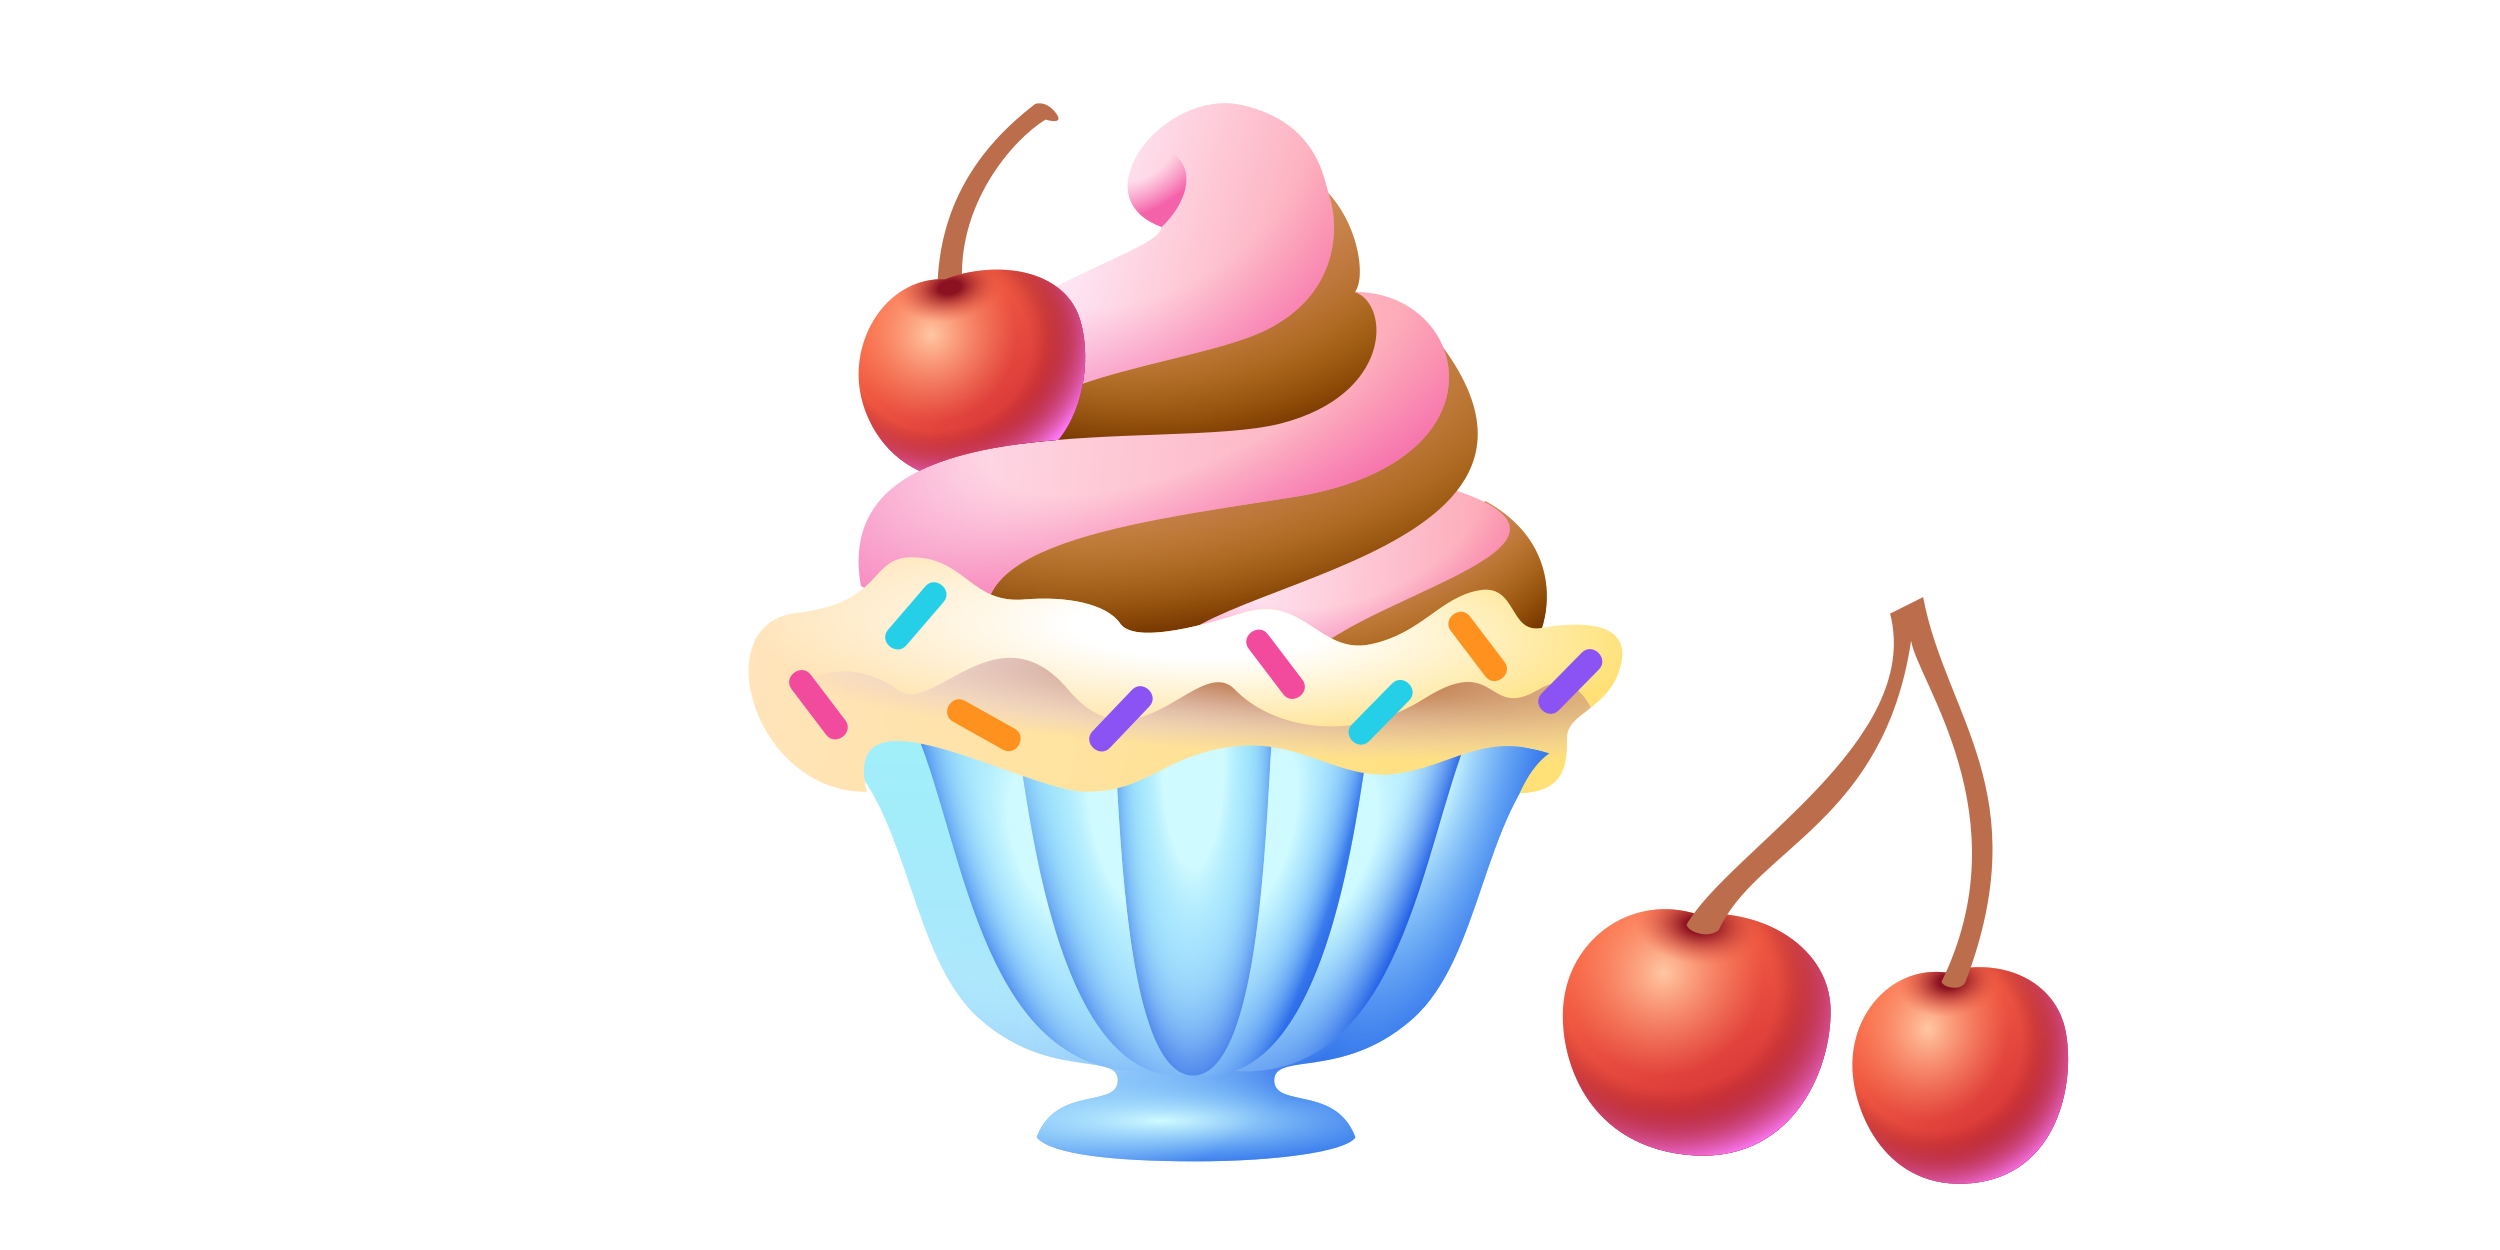
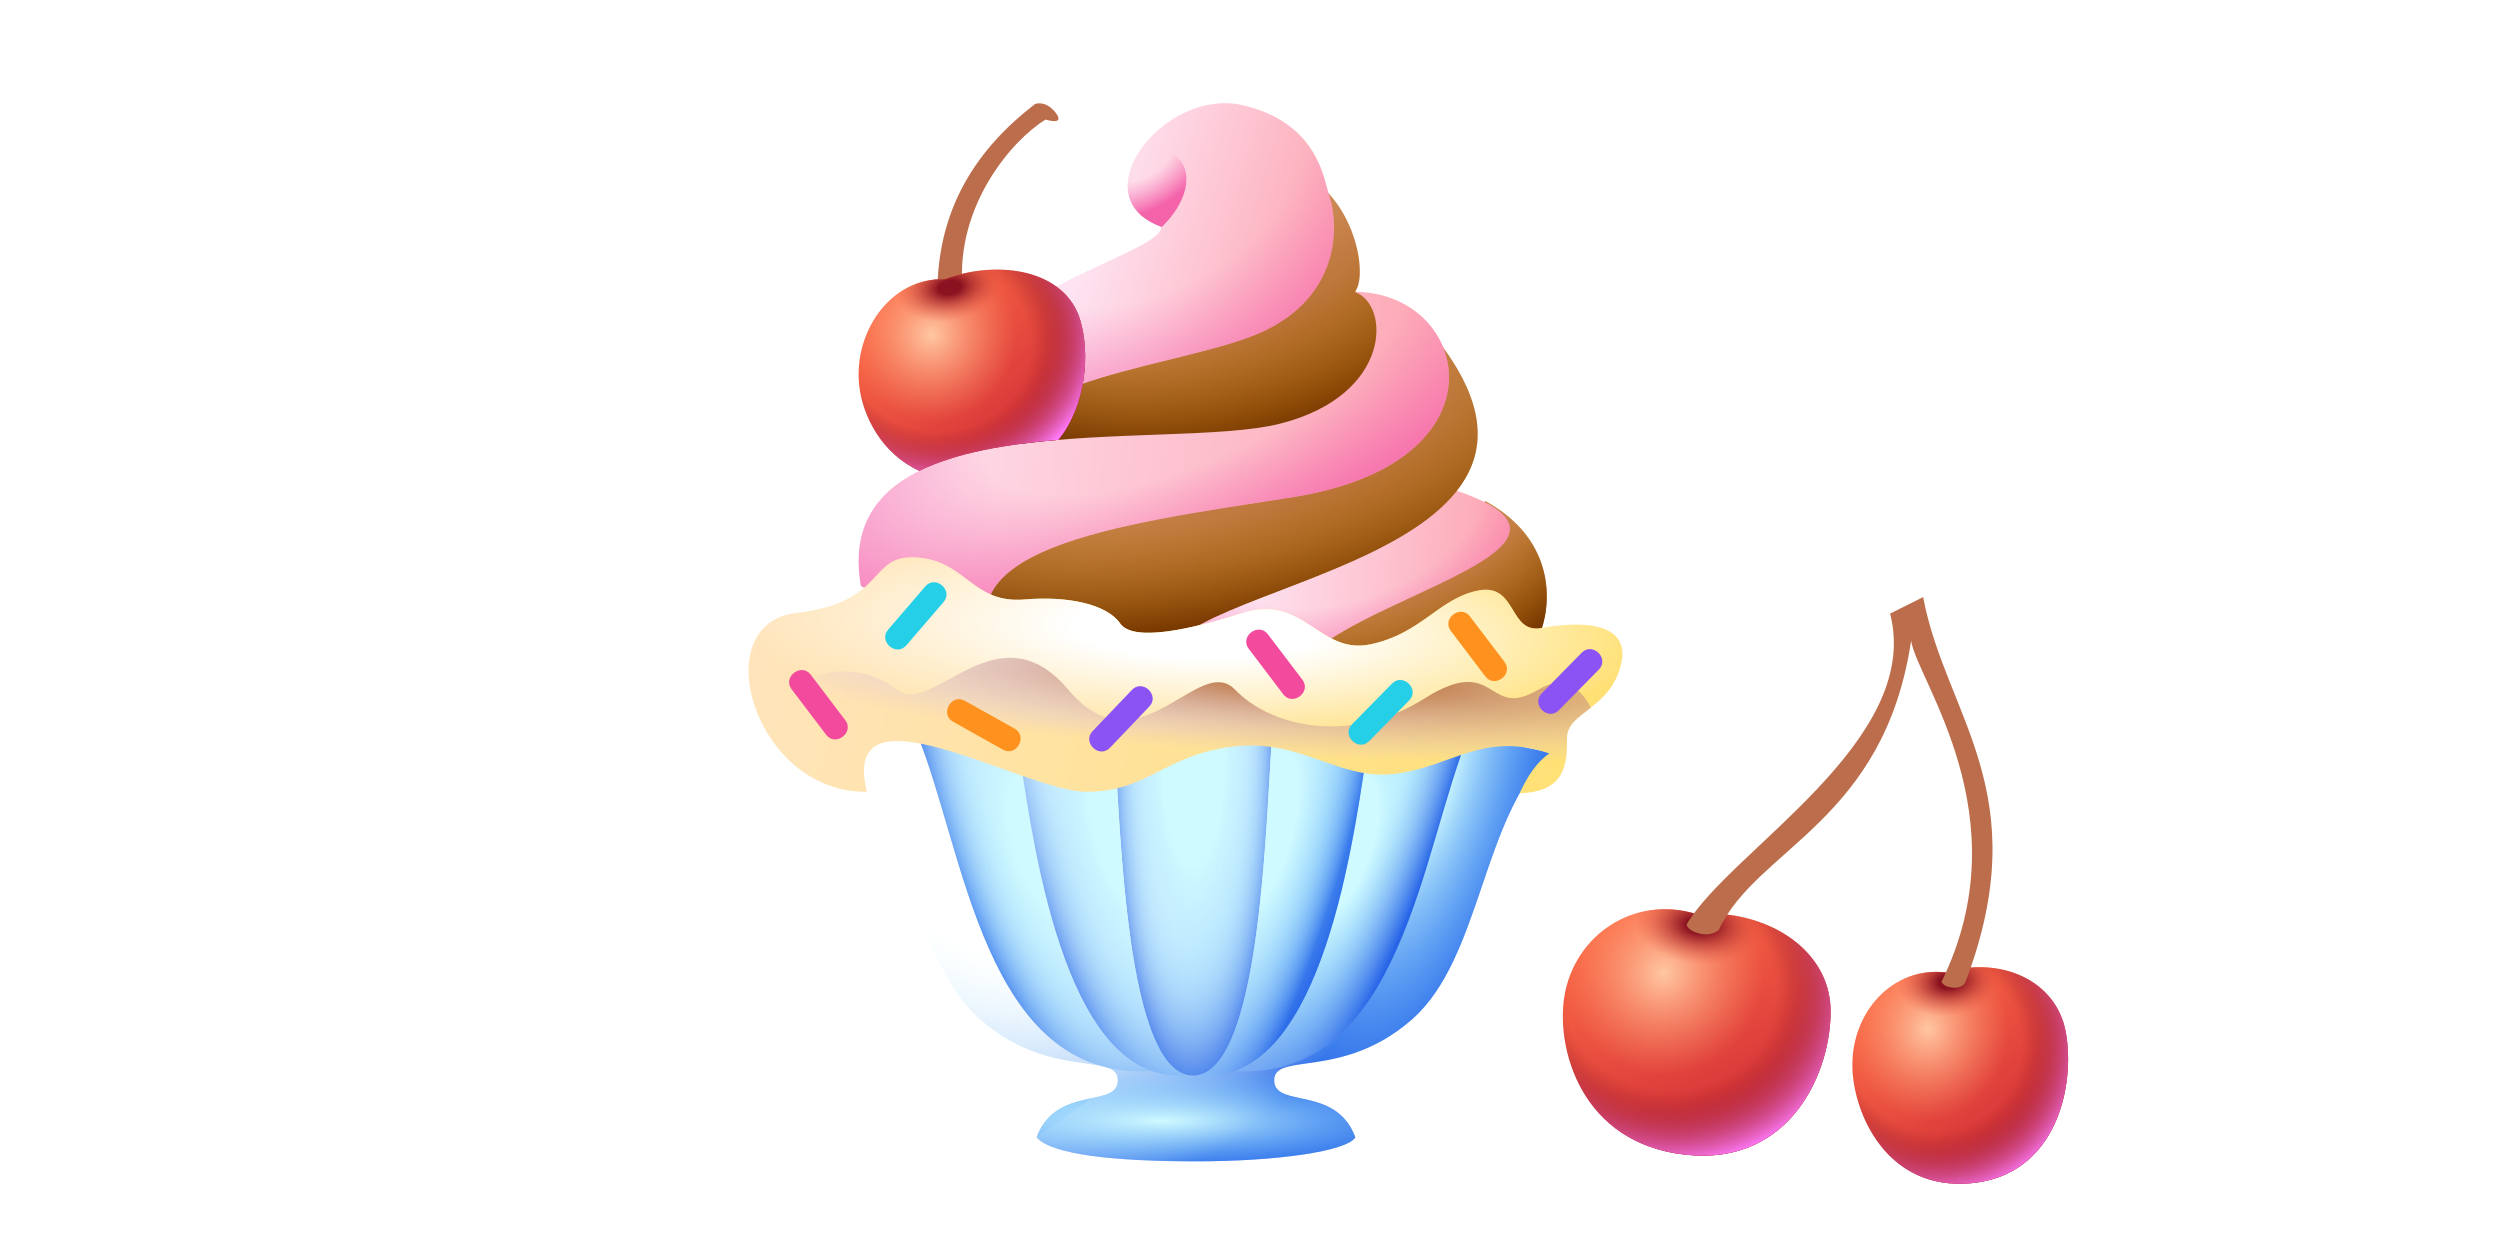
<svg xmlns="http://www.w3.org/2000/svg" viewBox="0 0 240 120" fill="none">
-   <path d="M104.776 105.432C102.933 105.825 100.58 106.327 99.519 109.182C100.889 110.841 107.002 111.49 114.817 111.49C122.632 111.49 129.303 110.517 130.115 109.182C129.055 106.327 126.702 105.825 124.858 105.432C123.442 105.13 122.327 104.892 122.327 103.702C122.327 102.532 123.535 102.361 125.436 102.091C127.99 101.729 131.795 101.19 135.601 97.816C138.942 94.854 140.607 89.95 142.279 85.03C143.929 80.17 145.585 75.295 148.865 72.259C127.678 67.707 101.394 66.346 80.769 72.259C84.049 75.295 85.705 80.17 87.356 85.03C89.027 89.95 90.693 94.854 94.033 97.816C97.84 101.19 101.644 101.729 104.198 102.091C106.099 102.361 107.308 102.532 107.308 103.702C107.308 104.892 106.192 105.13 104.776 105.432Z" fill="url(#paint0_linear_7429_248)" />
+   <path d="M104.776 105.432C102.933 105.825 100.58 106.327 99.519 109.182C100.889 82C129.055 106.327 126.702 105.825 124.858 105.432C123.442 105.13 122.327 104.892 122.327 103.702C122.327 102.532 123.535 102.361 125.436 102.091C127.99 101.729 131.795 101.19 135.601 97.816C138.942 94.854 140.607 89.95 142.279 85.03C143.929 80.17 145.585 75.295 148.865 72.259C127.678 67.707 101.394 66.346 80.769 72.259C84.049 75.295 85.705 80.17 87.356 85.03C89.027 89.95 90.693 94.854 94.033 97.816C97.84 101.19 101.644 101.729 104.198 102.091C106.099 102.361 107.308 102.532 107.308 103.702C107.308 104.892 106.192 105.13 104.776 105.432Z" fill="url(#paint0_linear_7429_248)" />
  <path d="M104.776 105.432C102.933 105.825 100.58 106.327 99.519 109.182C100.889 110.841 107.002 111.49 114.817 111.49C122.632 111.49 129.303 110.517 130.115 109.182C129.055 106.327 126.702 105.825 124.858 105.432C123.442 105.13 122.327 104.892 122.327 103.702C122.327 102.532 123.535 102.361 125.436 102.091C127.99 101.729 131.795 101.19 135.601 97.816C138.942 94.854 140.607 89.95 142.279 85.03C143.929 80.17 145.585 75.295 148.865 72.259C127.678 67.707 101.394 66.346 80.769 72.259C84.049 75.295 85.705 80.17 87.356 85.03C89.027 89.95 90.693 94.854 94.033 97.816C97.84 101.19 101.644 101.729 104.198 102.091C106.099 102.361 107.308 102.532 107.308 103.702C107.308 104.892 106.192 105.13 104.776 105.432Z" fill="url(#paint1_radial_7429_248)" />
  <path d="M104.776 105.432C102.933 105.825 100.58 106.327 99.519 109.182C100.889 110.841 107.002 111.49 114.817 111.49C122.632 111.49 129.303 110.517 130.115 109.182C129.055 106.327 126.702 105.825 124.858 105.432C123.442 105.13 122.327 104.892 122.327 103.702C122.327 102.532 123.535 102.361 125.436 102.091C127.99 101.729 131.795 101.19 135.601 97.816C138.942 94.854 140.607 89.95 142.279 85.03C143.929 80.17 145.585 75.295 148.865 72.259C127.678 67.707 101.394 66.346 80.769 72.259C84.049 75.295 85.705 80.17 87.356 85.03C89.027 89.95 90.693 94.854 94.033 97.816C97.84 101.19 101.644 101.729 104.198 102.091C106.099 102.361 107.308 102.532 107.308 103.702C107.308 104.892 106.192 105.13 104.776 105.432Z" fill="url(#paint2_radial_7429_248)" />
  <path d="M104.776 105.432C102.933 105.825 100.58 106.327 99.519 109.182C100.889 110.841 107.002 111.49 114.817 111.49C122.632 111.49 129.303 110.517 130.115 109.182C129.055 106.327 126.702 105.825 124.858 105.432C123.442 105.13 122.327 104.892 122.327 103.702C122.327 102.532 123.535 102.361 125.436 102.091C127.99 101.729 131.795 101.19 135.601 97.816C138.942 94.854 140.607 89.95 142.279 85.03C143.929 80.17 145.585 75.295 148.865 72.259C127.678 67.707 101.394 66.346 80.769 72.259C84.049 75.295 85.705 80.17 87.356 85.03C89.027 89.95 90.693 94.854 94.033 97.816C97.84 101.19 101.644 101.729 104.198 102.091C106.099 102.361 107.308 102.532 107.308 103.702C107.308 104.892 106.192 105.13 104.776 105.432Z" fill="url(#paint3_radial_7429_248)" />
  <path d="M147.692 61.154C148.99 58.317 149.531 51.909 142.608 48.101L128.798 58.558L120 67.067L147.692 61.154Z" fill="url(#paint4_linear_7429_248)" />
  <path d="M147.692 61.154C148.99 58.317 149.531 51.909 142.608 48.101L128.798 58.558L120 67.067L147.692 61.154Z" fill="url(#paint5_radial_7429_248)" />
  <path d="M139.579 47.019C127.644 59.423 113.077 53.942 111.923 64.904L124.327 66.346C122.163 58.558 158.221 53.221 139.579 47.019Z" fill="url(#paint6_linear_7429_248)" />
  <path d="M139.579 47.019C127.644 59.423 113.077 53.942 111.923 64.904L124.327 66.346C122.163 58.558 158.221 53.221 139.579 47.019Z" fill="url(#paint7_radial_7429_248)" />
  <path d="M112.212 63.894C109.759 55.817 158.077 54.375 136.118 30.433L131.25 42.404L107.019 49.615L89.567 56.394L105.144 66.635L112.212 63.894Z" fill="url(#paint8_linear_7429_248)" />
  <path d="M112.212 63.894C109.759 55.817 158.077 54.375 136.118 30.433L131.25 42.404L107.019 49.615L89.567 56.394L105.144 66.635L112.212 63.894Z" fill="url(#paint9_radial_7429_248)" />
  <path d="M124.76 16.442C127.644 32.885 101.683 30.505 95.337 42.909C100.769 42.909 119.452 42.837 124.76 42.26C130.067 41.683 132.837 35.962 133.558 33.173L132.873 29.207L130.096 27.981C131.346 26.346 130.096 19.038 124.76 16.442Z" fill="url(#paint10_linear_7429_248)" />
  <path d="M124.76 16.442C127.644 32.885 101.683 30.505 95.337 42.909C100.769 42.909 119.452 42.837 124.76 42.26C130.067 41.683 132.837 35.962 133.558 33.173L132.873 29.207L130.096 27.981C131.346 26.346 130.096 19.038 124.76 16.442Z" fill="url(#paint11_radial_7429_248)" />
  <path d="M119.279 10.096C111.779 8.365 103.558 18.894 111.49 21.779C111.49 24.952 86.683 28.991 89.423 45.289L98.365 43.702C94.111 36.418 114.288 35.192 121.442 31.731C128.596 28.269 128.557 21.731 127.644 18.894C127.115 17.596 126.779 11.827 119.279 10.096Z" fill="url(#paint12_linear_7429_248)" />
  <path d="M119.279 10.096C111.779 8.365 103.558 18.894 111.49 21.779C111.49 24.952 86.683 28.991 89.423 45.289L98.365 43.702C94.111 36.418 114.288 35.192 121.442 31.731C128.596 28.269 128.557 21.731 127.644 18.894C127.115 17.596 126.779 11.827 119.279 10.096Z" fill="url(#paint13_radial_7429_248)" />
  <path fill-rule="evenodd" clip-rule="evenodd" d="M111.488 21.831C113.88 19.554 114.761 16.571 112.861 14.913C111.797 13.985 110.233 14.816 108.706 15.772C107.705 18.145 108.249 20.6 111.49 21.779C111.49 21.796 111.49 21.813 111.488 21.831Z" fill="url(#paint14_radial_7429_248)" />
  <path d="M122.885 40.673C112.067 43.413 79.471 38.077 82.644 56.25L96.635 64.183C88.413 52.644 107.192 50.394 124.038 47.74C145.096 44.423 141.13 28.017 130.024 28.017C133.486 29.171 133.702 37.933 122.885 40.673Z" fill="url(#paint15_linear_7429_248)" />
  <path d="M122.885 40.673C112.067 43.413 79.471 38.077 82.644 56.25L96.635 64.183C88.413 52.644 107.192 50.394 124.038 47.74C145.096 44.423 141.13 28.017 130.024 28.017C133.486 29.171 133.702 37.933 122.885 40.673Z" fill="url(#paint16_radial_7429_248)" />
  <path d="M175.736 96.902C175.848 102.764 171.956 111.948 161.84 110.858C151.724 109.769 149.41 100.596 150.16 95.764C151.095 89.733 156.938 85.887 162.883 87.761C169.42 87.213 175.624 91.04 175.736 96.902Z" fill="url(#paint17_linear_7429_248)" />
  <path d="M175.736 96.902C175.848 102.764 171.956 111.948 161.84 110.858C151.724 109.769 149.41 100.596 150.16 95.764C151.095 89.733 156.938 85.887 162.883 87.761C169.42 87.213 175.624 91.04 175.736 96.902Z" fill="url(#paint18_radial_7429_248)" />
  <path d="M175.736 96.902C175.848 102.764 171.956 111.948 161.84 110.858C151.724 109.769 149.41 100.596 150.16 95.764C151.095 89.733 156.938 85.887 162.883 87.761C169.42 87.213 175.624 91.04 175.736 96.902Z" fill="url(#paint19_radial_7429_248)" />
  <path d="M175.736 96.902C175.848 102.764 171.956 111.948 161.84 110.858C151.724 109.769 149.41 100.596 150.16 95.764C151.095 89.733 156.938 85.887 162.883 87.761C169.42 87.213 175.624 91.04 175.736 96.902Z" fill="url(#paint20_radial_7429_248)" />
  <path d="M175.736 96.902C175.848 102.764 171.956 111.948 161.84 110.858C151.724 109.769 149.41 100.596 150.16 95.764C151.095 89.733 156.938 85.887 162.883 87.761C169.42 87.213 175.624 91.04 175.736 96.902Z" fill="url(#paint21_radial_7429_248)" />
  <path d="M198.314 99.08C199.247 104.149 197.479 112.79 189.284 113.584C181.09 114.378 177.93 106.814 177.829 102.491C177.703 97.095 181.791 92.752 186.785 93.356C191.899 91.756 197.38 94.012 198.314 99.08Z" fill="url(#paint22_linear_7429_248)" />
  <path d="M198.314 99.08C199.247 104.149 197.479 112.79 189.284 113.584C181.09 114.378 177.93 106.814 177.829 102.491C177.703 97.095 181.791 92.752 186.785 93.356C191.899 91.756 197.38 94.012 198.314 99.08Z" fill="url(#paint23_radial_7429_248)" />
  <path d="M198.314 99.08C199.247 104.149 197.479 112.79 189.284 113.584C181.09 114.378 177.93 106.814 177.829 102.491C177.703 97.095 181.791 92.752 186.785 93.356C191.899 91.756 197.38 94.012 198.314 99.08Z" fill="url(#paint24_radial_7429_248)" />
  <path d="M198.314 99.08C199.247 104.149 197.479 112.79 189.284 113.584C181.09 114.378 177.93 106.814 177.829 102.491C177.703 97.095 181.791 92.752 186.785 93.356C191.899 91.756 197.38 94.012 198.314 99.08Z" fill="url(#paint25_radial_7429_248)" />
  <path d="M198.314 99.08C199.247 104.149 197.479 112.79 189.284 113.584C181.09 114.378 177.93 106.814 177.829 102.491C177.703 97.095 181.791 92.752 186.785 93.356C191.899 91.756 197.38 94.012 198.314 99.08Z" fill="url(#paint26_radial_7429_248)" />
  <path d="M99.364 9.985C93.739 14.312 90.133 19.917 89.989 27.706C89.989 27.706 90.493 28.139 91.143 28.139C91.792 28.139 92.405 27.706 92.405 27.706C91.712 19.744 97.2 13.403 100.373 11.48C100.373 11.48 102.32 12.091 101.347 10.829C100.373 9.567 99.364 9.985 99.364 9.985Z" fill="#BC6D4B" />
  <path d="M181.449 58.906C184.622 71.165 166.016 81.694 161.906 88.762C161.906 88.762 161.978 89.339 163.168 89.627C164.358 89.915 165.007 89.266 165.007 89.266C168.63 81.428 180.872 78.882 183.468 61.502C183.997 65.269 194.177 78.377 186.389 94.242C186.389 94.242 186.533 94.747 187.507 94.819C188.48 94.891 188.697 94.242 188.697 94.242C195.584 76.069 186.76 68.726 184.622 57.319L181.449 58.906Z" fill="#BC6D4B" />
  <path d="M106.785 68.568H122.281C121.573 75.288 121.514 103.255 114.533 103.255C107.551 103.255 107.508 75.429 106.785 68.568Z" fill="url(#paint27_radial_7429_248)" />
  <path d="M106.785 68.568H122.281C121.573 75.288 121.514 103.255 114.533 103.255C107.551 103.255 107.508 75.429 106.785 68.568Z" fill="url(#paint28_radial_7429_248)" />
  <path d="M97.482 69.819C98.671 77.035 100.939 99.438 110.583 102.824C94.4 103.788 92.612 81.399 87.981 70.347L97.482 69.819Z" fill="url(#paint29_radial_7429_248)" />
  <path d="M97.482 69.819C98.671 77.035 100.939 99.438 110.583 102.824C94.4 103.788 92.612 81.399 87.981 70.347L97.482 69.819Z" fill="url(#paint30_radial_7429_248)" />
  <path d="M131.578 69.819C130.389 77.035 128.121 99.438 118.477 102.824C134.66 103.788 136.448 81.399 141.079 70.347L131.578 69.819Z" fill="url(#paint31_radial_7429_248)" />
  <path d="M131.578 69.819C130.389 77.035 128.121 99.438 118.477 102.824C134.66 103.788 136.448 81.399 141.079 70.347L131.578 69.819Z" fill="url(#paint32_radial_7429_248)" />
  <path fill-rule="evenodd" clip-rule="evenodd" d="M97.891 72.497C97.638 70.788 97.436 69.422 97.252 68.568L115.961 67.5V68.568H106.785C106.915 69.8 107.023 71.71 107.153 74.013C107.73 84.219 108.743 102.158 114.038 103.206C102.619 104.421 99.38 82.548 97.891 72.497Z" fill="url(#paint33_radial_7429_248)" />
  <path fill-rule="evenodd" clip-rule="evenodd" d="M97.891 72.497C97.638 70.788 97.436 69.422 97.252 68.568L115.961 67.5V68.568H106.785C106.915 69.8 107.023 71.71 107.153 74.013C107.73 84.219 108.743 102.158 114.038 103.206C102.619 104.421 99.38 82.548 97.891 72.497Z" fill="url(#paint34_radial_7429_248)" />
  <path fill-rule="evenodd" clip-rule="evenodd" d="M131.169 72.497C131.422 70.788 131.624 69.422 131.808 68.568L113.099 67.5V68.568H122.275C122.145 69.8 122.037 71.71 121.907 74.013C121.33 84.219 120.316 102.158 115.021 103.206C126.441 104.421 129.68 82.548 131.169 72.497Z" fill="url(#paint35_radial_7429_248)" />
  <path fill-rule="evenodd" clip-rule="evenodd" d="M131.169 72.497C131.422 70.788 131.624 69.422 131.808 68.568L113.099 67.5V68.568H122.275C122.145 69.8 122.037 71.71 121.907 74.013C121.33 84.219 120.316 102.158 115.021 103.206C126.441 104.421 129.68 82.548 131.169 72.497Z" fill="url(#paint36_radial_7429_248)" />
  <path d="M76.442 58.846C67.644 59.856 72.404 76.154 83.221 76.01C80.481 65.048 98.365 76.01 104.279 76.01C110.192 76.01 111.635 72.548 118.269 71.683C124.904 70.817 128.51 75 133.99 74.279C139.471 73.558 142.392 70.168 148.738 72.332C147.584 73.101 146.611 74.531 145.889 76.154C150.361 76.01 150.433 73.269 150.433 70.817C150.433 68.365 154.615 68.077 155.625 63.75C156.635 59.423 151.154 59.712 147.981 60.288C144.808 60.865 145.673 55.962 141.923 56.683C138.173 57.404 136.442 60.851 131.538 61.861C126.635 62.87 125.192 56.971 119.279 58.846C114.548 60.346 108.822 61.716 107.524 59.841C106.226 57.966 102.404 57.202 98.365 57.548C93.317 57.981 92.74 53.798 87.981 53.51C83.221 53.221 85.241 57.837 76.442 58.846Z" fill="url(#paint37_linear_7429_248)" />
  <path d="M76.442 58.846C67.644 59.856 72.404 76.154 83.221 76.01C80.481 65.048 98.365 76.01 104.279 76.01C110.192 76.01 111.635 72.548 118.269 71.683C124.904 70.817 128.51 75 133.99 74.279C139.471 73.558 142.392 70.168 148.738 72.332C147.584 73.101 146.611 74.531 145.889 76.154C150.361 76.01 150.433 73.269 150.433 70.817C150.433 68.365 154.615 68.077 155.625 63.75C156.635 59.423 151.154 59.712 147.981 60.288C144.808 60.865 145.673 55.962 141.923 56.683C138.173 57.404 136.442 60.851 131.538 61.861C126.635 62.87 125.192 56.971 119.279 58.846C114.548 60.346 108.822 61.716 107.524 59.841C106.226 57.966 102.404 57.202 98.365 57.548C93.317 57.981 92.74 53.798 87.981 53.51C83.221 53.221 85.241 57.837 76.442 58.846Z" fill="url(#paint38_radial_7429_248)" />
  <path fill-rule="evenodd" clip-rule="evenodd" d="M152.722 67.93C151.74 66.038 150.127 64.741 147.692 66.202C145.397 67.579 144.384 66.958 143.297 66.292C141.994 65.493 140.584 64.629 136.731 67.067C129.663 71.538 122.019 69.808 118.558 66.202C117.152 64.738 115.365 65.795 113.285 67.026C110.243 68.826 106.574 70.999 102.548 66.202C98.368 61.222 94.353 63.425 91.11 65.204C89.094 66.31 87.377 67.253 86.105 66.202C83.041 63.671 74.563 62.493 75.219 72.444C77.179 74.564 79.917 76.054 83.221 76.01C81.344 68.499 89.149 71.281 96.152 73.777C99.369 74.923 102.417 76.01 104.279 76.01C107.371 76.01 109.24 75.063 111.269 74.037C113.12 73.1 115.104 72.096 118.269 71.683C121.743 71.23 124.386 72.16 126.903 73.046C129.194 73.853 131.379 74.622 133.99 74.279C135.886 74.029 137.475 73.461 139.006 72.913C141.901 71.877 144.587 70.916 148.738 72.332C147.584 73.101 146.611 74.531 145.889 76.154C150.361 76.01 150.433 73.269 150.433 70.817C150.433 69.704 151.295 69.037 152.331 68.235C152.459 68.136 152.59 68.034 152.722 67.93Z" fill="url(#paint39_radial_7429_248)" />
  <path fill-rule="evenodd" clip-rule="evenodd" d="M92.624 67.273L97.406 69.951C98.704 70.679 97.576 72.692 96.278 71.965L91.497 69.287C90.198 68.56 91.326 66.546 92.624 67.273Z" fill="#FF921F" />
  <path fill-rule="evenodd" clip-rule="evenodd" d="M85.259 60.448L88.831 56.292C89.801 55.164 91.551 56.668 90.581 57.797L87.009 61.953C86.039 63.081 84.289 61.577 85.259 60.448Z" fill="#26CFE8" />
  <path fill-rule="evenodd" clip-rule="evenodd" d="M77.833 64.775L81.147 69.139C82.047 70.324 80.209 71.72 79.309 70.535L75.995 66.17C75.095 64.985 76.933 63.59 77.833 64.775Z" fill="#F24A9D" />
  <path fill-rule="evenodd" clip-rule="evenodd" d="M121.715 60.889L125.029 65.253C125.929 66.438 124.091 67.834 123.191 66.649L119.877 62.285C118.977 61.099 120.815 59.704 121.715 60.889Z" fill="#F24A9D" />
  <path fill-rule="evenodd" clip-rule="evenodd" d="M141.117 59.177L144.432 63.541C145.332 64.726 143.494 66.122 142.594 64.937L139.28 60.572C138.38 59.387 140.217 57.992 141.117 59.177Z" fill="#FF921F" />
  <path fill-rule="evenodd" clip-rule="evenodd" d="M104.885 70.194L108.668 66.229C109.695 65.153 111.365 66.746 110.338 67.822L106.554 71.787C105.527 72.864 103.858 71.271 104.885 70.194Z" fill="#8B52F4" />
  <path fill-rule="evenodd" clip-rule="evenodd" d="M153.491 64.277L149.648 68.184C148.604 69.245 146.959 67.627 148.003 66.566L151.846 62.659C152.89 61.598 154.535 63.217 153.491 64.277Z" fill="#8B52F4" />
  <path fill-rule="evenodd" clip-rule="evenodd" d="M135.283 67.239L131.44 71.146C130.396 72.207 128.751 70.588 129.795 69.528L133.638 65.621C134.682 64.56 136.327 66.178 135.283 67.239Z" fill="#26CFE8" />
  <path fill-rule="evenodd" clip-rule="evenodd" d="M101.612 42.223C104.341 38.781 104.638 33.824 103.691 30.697C102.248 25.937 95.919 24.848 90.709 26.802C85.424 26.642 81.873 31.995 82.499 37.134C82.835 39.889 84.589 43.526 88.262 45.2C91.812 43.444 96.615 42.645 101.612 42.223Z" fill="url(#paint40_linear_7429_248)" />
  <path fill-rule="evenodd" clip-rule="evenodd" d="M101.612 42.223C104.341 38.781 104.638 33.824 103.691 30.697C102.248 25.937 95.919 24.848 90.709 26.802C85.424 26.642 81.873 31.995 82.499 37.134C82.835 39.889 84.589 43.526 88.262 45.2C91.812 43.444 96.615 42.645 101.612 42.223Z" fill="url(#paint41_radial_7429_248)" />
  <path fill-rule="evenodd" clip-rule="evenodd" d="M101.612 42.223C104.341 38.781 104.638 33.824 103.691 30.697C102.248 25.937 95.919 24.848 90.709 26.802C85.424 26.642 81.873 31.995 82.499 37.134C82.835 39.889 84.589 43.526 88.262 45.2C91.812 43.444 96.615 42.645 101.612 42.223Z" fill="url(#paint42_radial_7429_248)" />
  <path fill-rule="evenodd" clip-rule="evenodd" d="M101.612 42.223C104.341 38.781 104.638 33.824 103.691 30.697C102.248 25.937 95.919 24.848 90.709 26.802C85.424 26.642 81.873 31.995 82.499 37.134C82.835 39.889 84.589 43.526 88.262 45.2C91.812 43.444 96.615 42.645 101.612 42.223Z" fill="url(#paint43_radial_7429_248)" />
  <path fill-rule="evenodd" clip-rule="evenodd" d="M101.612 42.223C104.341 38.781 104.638 33.824 103.691 30.697C102.248 25.937 95.919 24.848 90.709 26.802C85.424 26.642 81.873 31.995 82.499 37.134C82.835 39.889 84.589 43.526 88.262 45.2C91.812 43.444 96.615 42.645 101.612 42.223Z" fill="url(#paint44_radial_7429_248)" />
  <defs>
    <linearGradient id="paint0_linear_7429_248" x1="131.702" y1="69.484" x2="131.702" y2="111.49" gradientUnits="userSpaceOnUse">
      <stop stop-color="#9FF0F9" />
      <stop offset="1" stop-color="#B3E0FF" />
    </linearGradient>
    <radialGradient id="paint1_radial_7429_248" cx="0" cy="0" r="1" gradientUnits="userSpaceOnUse" gradientTransform="translate(100.385 67.4998) rotate(100.35) scale(48.9699 39.9537)">
      <stop offset="0.498" stop-color="#CFFAFF" stop-opacity="0" />
      <stop offset="1" stop-color="#2764E7" />
    </radialGradient>
    <radialGradient id="paint2_radial_7429_248" cx="0" cy="0" r="1" gradientUnits="userSpaceOnUse" gradientTransform="translate(136.875 74.4229) rotate(105.55) scale(34.4334 12.9551)">
      <stop offset="0.158" stop-color="#CFFAFF" />
      <stop offset="1" stop-color="#66C0FF" stop-opacity="0" />
    </radialGradient>
    <radialGradient id="paint3_radial_7429_248" cx="0" cy="0" r="1" gradientUnits="userSpaceOnUse" gradientTransform="translate(111.49 107.596) scale(30.1442 5.41857)">
      <stop stop-color="#CFFAFF" />
      <stop offset="1" stop-color="#66C0FF" stop-opacity="0" />
    </radialGradient>
    <linearGradient id="paint4_linear_7429_248" x1="132.26" y1="34.962" x2="150.005" y2="66.477" gradientUnits="userSpaceOnUse">
      <stop stop-color="#FFC49E" />
      <stop offset="1" stop-color="#954700" />
    </linearGradient>
    <radialGradient id="paint5_radial_7429_248" cx="0" cy="0" r="1" gradientUnits="userSpaceOnUse" gradientTransform="translate(136.01 50.0481) rotate(148.979) scale(24.9085 14.9702)">
      <stop offset="0.433" stop-color="#B57608" stop-opacity="0" />
      <stop offset="1" stop-color="#783800" />
    </radialGradient>
    <linearGradient id="paint6_linear_7429_248" x1="120" y1="47.019" x2="146.85" y2="49.018" gradientUnits="userSpaceOnUse">
      <stop stop-color="#FEE4F2" />
      <stop offset="1" stop-color="#FDA0AD" />
    </linearGradient>
    <radialGradient id="paint7_radial_7429_248" cx="0" cy="0" r="1" gradientUnits="userSpaceOnUse" gradientTransform="translate(130.539 51.1621) rotate(157.488) scale(28.3845 13.9563)">
      <stop offset="0.433" stop-color="#F462AA" stop-opacity="0" />
      <stop offset="1" stop-color="#F462AA" />
    </radialGradient>
    <linearGradient id="paint8_linear_7429_248" x1="105.721" y1="10.442" x2="137.019" y2="69.952" gradientUnits="userSpaceOnUse">
      <stop stop-color="#FFC49E" />
      <stop offset="1" stop-color="#954700" />
    </linearGradient>
    <radialGradient id="paint9_radial_7429_248" cx="0" cy="0" r="1" gradientUnits="userSpaceOnUse" gradientTransform="translate(119.435 41.2835) rotate(166.263) scale(41.5392 17.6201)">
      <stop offset="0.433" stop-color="#B57608" stop-opacity="0" />
      <stop offset="1" stop-color="#783800" />
    </radialGradient>
    <linearGradient id="paint10_linear_7429_248" x1="108.894" y1="5.106" x2="130.893" y2="45.197" gradientUnits="userSpaceOnUse">
      <stop stop-color="#FFC49E" />
      <stop offset="1" stop-color="#954700" />
    </linearGradient>
    <radialGradient id="paint11_radial_7429_248" cx="0" cy="0" r="1" gradientUnits="userSpaceOnUse" gradientTransform="translate(117.115 24.375) rotate(166.228) scale(30.294 17.7948)">
      <stop offset="0.433" stop-color="#B57608" stop-opacity="0" />
      <stop offset="1" stop-color="#783800" />
    </radialGradient>
    <linearGradient id="paint12_linear_7429_248" x1="106.587" y1="15.058" x2="130.392" y2="22.051" gradientUnits="userSpaceOnUse">
      <stop stop-color="#FEE4F2" />
      <stop offset="1" stop-color="#FDA0AD" />
    </linearGradient>
    <radialGradient id="paint13_radial_7429_248" cx="0" cy="0" r="1" gradientUnits="userSpaceOnUse" gradientTransform="translate(111.114 17.4898) rotate(147.181) scale(36.7108 22.8866)">
      <stop offset="0.433" stop-color="#F67AB8" stop-opacity="0" />
      <stop offset="1" stop-color="#F462AA" />
    </radialGradient>
    <radialGradient id="paint14_radial_7429_248" cx="0" cy="0" r="1" gradientUnits="userSpaceOnUse" gradientTransform="translate(109.61 14.5652) rotate(144.412) scale(8.32463 5.39243)">
      <stop offset="0.433" stop-color="#F67AB8" stop-opacity="0" />
      <stop offset="1" stop-color="#F462AA" />
    </radialGradient>
    <linearGradient id="paint15_linear_7429_248" x1="82.428" y1="27.837" x2="145.717" y2="33.942" gradientUnits="userSpaceOnUse">
      <stop stop-color="#FEE4F2" />
      <stop offset="1" stop-color="#FDA0AD" />
    </linearGradient>
    <radialGradient id="paint16_radial_7429_248" cx="0" cy="0" r="1" gradientUnits="userSpaceOnUse" gradientTransform="translate(114.375 35.7693) rotate(155.681) scale(49.3819 19.6454)">
      <stop offset="0.433" stop-color="#F462AA" stop-opacity="0" />
      <stop offset="1" stop-color="#F462AA" />
    </radialGradient>
    <linearGradient id="paint17_linear_7429_248" x1="157.289" y1="85.053" x2="169.948" y2="113.43" gradientUnits="userSpaceOnUse">
      <stop stop-color="#FF6F47" />
      <stop offset="1" stop-color="#CA2134" />
    </linearGradient>
    <radialGradient id="paint18_radial_7429_248" cx="0" cy="0" r="1" gradientUnits="userSpaceOnUse" gradientTransform="translate(160.268 95.15) rotate(93.313) scale(17.2383 18.7335)">
      <stop offset="0.545" stop-color="#8B1321" stop-opacity="0" />
      <stop offset="1" stop-color="#8B1321" />
    </radialGradient>
    <radialGradient id="paint19_radial_7429_248" cx="0" cy="0" r="1" gradientUnits="userSpaceOnUse" gradientTransform="translate(159.702 93.4001) rotate(103.79) scale(9.86747 9.61767)">
      <stop stop-color="#FFC7A3" />
      <stop offset="1" stop-color="#FF9C70" stop-opacity="0" />
    </radialGradient>
    <radialGradient id="paint20_radial_7429_248" cx="0" cy="0" r="1" gradientUnits="userSpaceOnUse" gradientTransform="translate(163.162 88.8116) rotate(4.99534) scale(10.8173 6.58835)">
      <stop offset="0.12" stop-color="#8B1321" />
      <stop offset="0.578" stop-color="#EB5943" stop-opacity="0" />
    </radialGradient>
    <radialGradient id="paint21_radial_7429_248" cx="0" cy="0" r="1" gradientUnits="userSpaceOnUse" gradientTransform="translate(160.268 95.15) rotate(92.7473) scale(17.516 19.0354)">
      <stop offset="0.575" stop-color="#B7272F" stop-opacity="0" />
      <stop offset="0.95" stop-color="#FF7AFA" />
    </radialGradient>
    <linearGradient id="paint22_linear_7429_248" x1="181.949" y1="91.968" x2="198.017" y2="112.951" gradientUnits="userSpaceOnUse">
      <stop stop-color="#FF6F47" />
      <stop offset="1" stop-color="#CA2134" />
    </linearGradient>
    <radialGradient id="paint23_radial_7429_248" cx="0" cy="0" r="1" gradientUnits="userSpaceOnUse" gradientTransform="translate(185.772 100.219) rotate(83.6235) scale(15.2029 15.1752)">
      <stop offset="0.545" stop-color="#8B1321" stop-opacity="0" />
      <stop offset="1" stop-color="#8B1321" />
    </radialGradient>
    <radialGradient id="paint24_radial_7429_248" cx="0" cy="0" r="1" gradientUnits="userSpaceOnUse" gradientTransform="translate(185.07 98.7978) rotate(93.2012) scale(8.73603 7.76083)">
      <stop stop-color="#FFC7A3" />
      <stop offset="1" stop-color="#FF9C70" stop-opacity="0" />
    </radialGradient>
    <radialGradient id="paint25_radial_7429_248" cx="0" cy="0" r="1" gradientUnits="userSpaceOnUse" gradientTransform="translate(187.157 94.2201) rotate(-6.7897) scale(8.75903 5.81279)">
      <stop offset="0.12" stop-color="#8B1321" />
      <stop offset="0.578" stop-color="#EB5943" stop-opacity="0" />
    </radialGradient>
    <radialGradient id="paint26_radial_7429_248" cx="0" cy="0" r="1" gradientUnits="userSpaceOnUse" gradientTransform="translate(185.772 100.219) rotate(83.1037) scale(15.4422 15.4253)">
      <stop offset="0.575" stop-color="#B7272F" stop-opacity="0" />
      <stop offset="0.95" stop-color="#FF7AFA" />
    </radialGradient>
    <radialGradient id="paint27_radial_7429_248" cx="0" cy="0" r="1" gradientUnits="userSpaceOnUse" gradientTransform="translate(114.533 71.3434) rotate(90) scale(35.3018 8.49278)">
      <stop offset="0.498" stop-color="#CFFAFF" stop-opacity="0" />
      <stop offset="1" stop-color="#2764E7" />
    </radialGradient>
    <radialGradient id="paint28_radial_7429_248" cx="0" cy="0" r="1" gradientUnits="userSpaceOnUse" gradientTransform="translate(114.533 72.7668) rotate(90) scale(34.163 9.72506)">
      <stop offset="0.308" stop-color="#CFFAFF" />
      <stop offset="0.842" stop-color="#66C0FF" stop-opacity="0" />
    </radialGradient>
    <radialGradient id="paint29_radial_7429_248" cx="0" cy="0" r="1" gradientUnits="userSpaceOnUse" gradientTransform="translate(101.827 75.8987) rotate(71.7334) scale(39.5735 12.4802)">
      <stop offset="0.498" stop-color="#CFFAFF" stop-opacity="0" />
      <stop offset="1" stop-color="#2764E7" />
    </radialGradient>
    <radialGradient id="paint30_radial_7429_248" cx="0" cy="0" r="1" gradientUnits="userSpaceOnUse" gradientTransform="translate(100.385 81.0232) rotate(72.0989) scale(44.5772 19.1369)">
      <stop offset="0.158" stop-color="#CFFAFF" />
      <stop offset="0.587" stop-color="#66C0FF" stop-opacity="0" />
    </radialGradient>
    <radialGradient id="paint31_radial_7429_248" cx="0" cy="0" r="1" gradientUnits="userSpaceOnUse" gradientTransform="translate(128.675 81.0232) rotate(107.901) scale(44.5772 19.1369)">
      <stop offset="0.158" stop-color="#CFFAFF" />
      <stop offset="0.587" stop-color="#66C0FF" stop-opacity="0" />
    </radialGradient>
    <radialGradient id="paint32_radial_7429_248" cx="0" cy="0" r="1" gradientUnits="userSpaceOnUse" gradientTransform="translate(127.233 75.8987) rotate(108.267) scale(39.5735 11.6443)">
      <stop offset="0.498" stop-color="#CFFAFF" stop-opacity="0" />
      <stop offset="1" stop-color="#2764E7" />
    </radialGradient>
    <radialGradient id="paint33_radial_7429_248" cx="0" cy="0" r="1" gradientUnits="userSpaceOnUse" gradientTransform="translate(108.713 74.0802) rotate(75.8322) scale(41.9484 12.9921)">
      <stop offset="0.498" stop-color="#CFFAFF" stop-opacity="0" />
      <stop offset="1" stop-color="#2764E7" />
    </radialGradient>
    <radialGradient id="paint34_radial_7429_248" cx="0" cy="0" r="1" gradientUnits="userSpaceOnUse" gradientTransform="translate(107.519 79.6264) rotate(76.1234) scale(47.2908 16.1607)">
      <stop offset="0.158" stop-color="#CFFAFF" />
      <stop offset="0.587" stop-color="#66C0FF" stop-opacity="0" />
    </radialGradient>
    <radialGradient id="paint35_radial_7429_248" cx="0" cy="0" r="1" gradientUnits="userSpaceOnUse" gradientTransform="translate(120.346 74.0802) rotate(104.168) scale(41.9484 10.5479)">
      <stop offset="0.498" stop-color="#CFFAFF" stop-opacity="0" />
      <stop offset="1" stop-color="#2764E7" />
    </radialGradient>
    <radialGradient id="paint36_radial_7429_248" cx="0" cy="0" r="1" gradientUnits="userSpaceOnUse" gradientTransform="translate(121.54 79.6264) rotate(103.877) scale(47.2908 16.1607)">
      <stop offset="0.158" stop-color="#CFFAFF" />
      <stop offset="0.587" stop-color="#66C0FF" stop-opacity="0" />
    </radialGradient>
    <linearGradient id="paint37_linear_7429_248" x1="71.862" y1="53.497" x2="162.115" y2="74.423" gradientUnits="userSpaceOnUse">
      <stop stop-color="#FFE4BE" />
      <stop offset="1" stop-color="#FFE06B" />
    </linearGradient>
    <radialGradient id="paint38_radial_7429_248" cx="0" cy="0" r="1" gradientUnits="userSpaceOnUse" gradientTransform="translate(114.663 60.3463) rotate(1.89652) scale(43.5816 10.5972)">
      <stop offset="0.269" stop-color="white" />
      <stop offset="1" stop-color="white" stop-opacity="0" />
    </radialGradient>
    <radialGradient id="paint39_radial_7429_248" cx="0" cy="0" r="1" gradientUnits="userSpaceOnUse" gradientTransform="translate(125.913 65.048) rotate(2.86995) scale(54.7321 7.66758)">
      <stop stop-color="#AE5606" />
      <stop offset="1" stop-color="#CEB0FF" stop-opacity="0" />
    </radialGradient>
    <linearGradient id="paint40_linear_7429_248" x1="85.517" y1="25.881" x2="102.393" y2="46.129" gradientUnits="userSpaceOnUse">
      <stop stop-color="#FF6F47" />
      <stop offset="1" stop-color="#CA2134" />
    </linearGradient>
    <radialGradient id="paint41_radial_7429_248" cx="0" cy="0" r="1" gradientUnits="userSpaceOnUse" gradientTransform="translate(90.2772 33.437) rotate(77.5476) scale(14.6228 15.8912)">
      <stop offset="0.545" stop-color="#8B1321" stop-opacity="0" />
      <stop offset="1" stop-color="#8B1321" />
    </radialGradient>
    <radialGradient id="paint42_radial_7429_248" cx="0" cy="0" r="1" gradientUnits="userSpaceOnUse" gradientTransform="translate(89.4118 32.139) rotate(88.0251) scale(8.37036 8.15845)">
      <stop stop-color="#FFC7A3" />
      <stop offset="1" stop-color="#FF9C70" stop-opacity="0" />
    </radialGradient>
    <radialGradient id="paint43_radial_7429_248" cx="0" cy="0" r="1" gradientUnits="userSpaceOnUse" gradientTransform="translate(91.1786 27.5957) rotate(-10.7701) scale(9.17606 5.58875)">
      <stop offset="0.12" stop-color="#8B1321" />
      <stop offset="0.578" stop-color="#EB5943" stop-opacity="0" />
    </radialGradient>
    <radialGradient id="paint44_radial_7429_248" cx="0" cy="0" r="1" gradientUnits="userSpaceOnUse" gradientTransform="translate(90.6069 33.0284) rotate(76.4807) scale(14.3205 16.1177)">
      <stop offset="0.575" stop-color="#B7272F" stop-opacity="0" />
      <stop offset="0.95" stop-color="#FF7AFA" />
    </radialGradient>
  </defs>
</svg>
